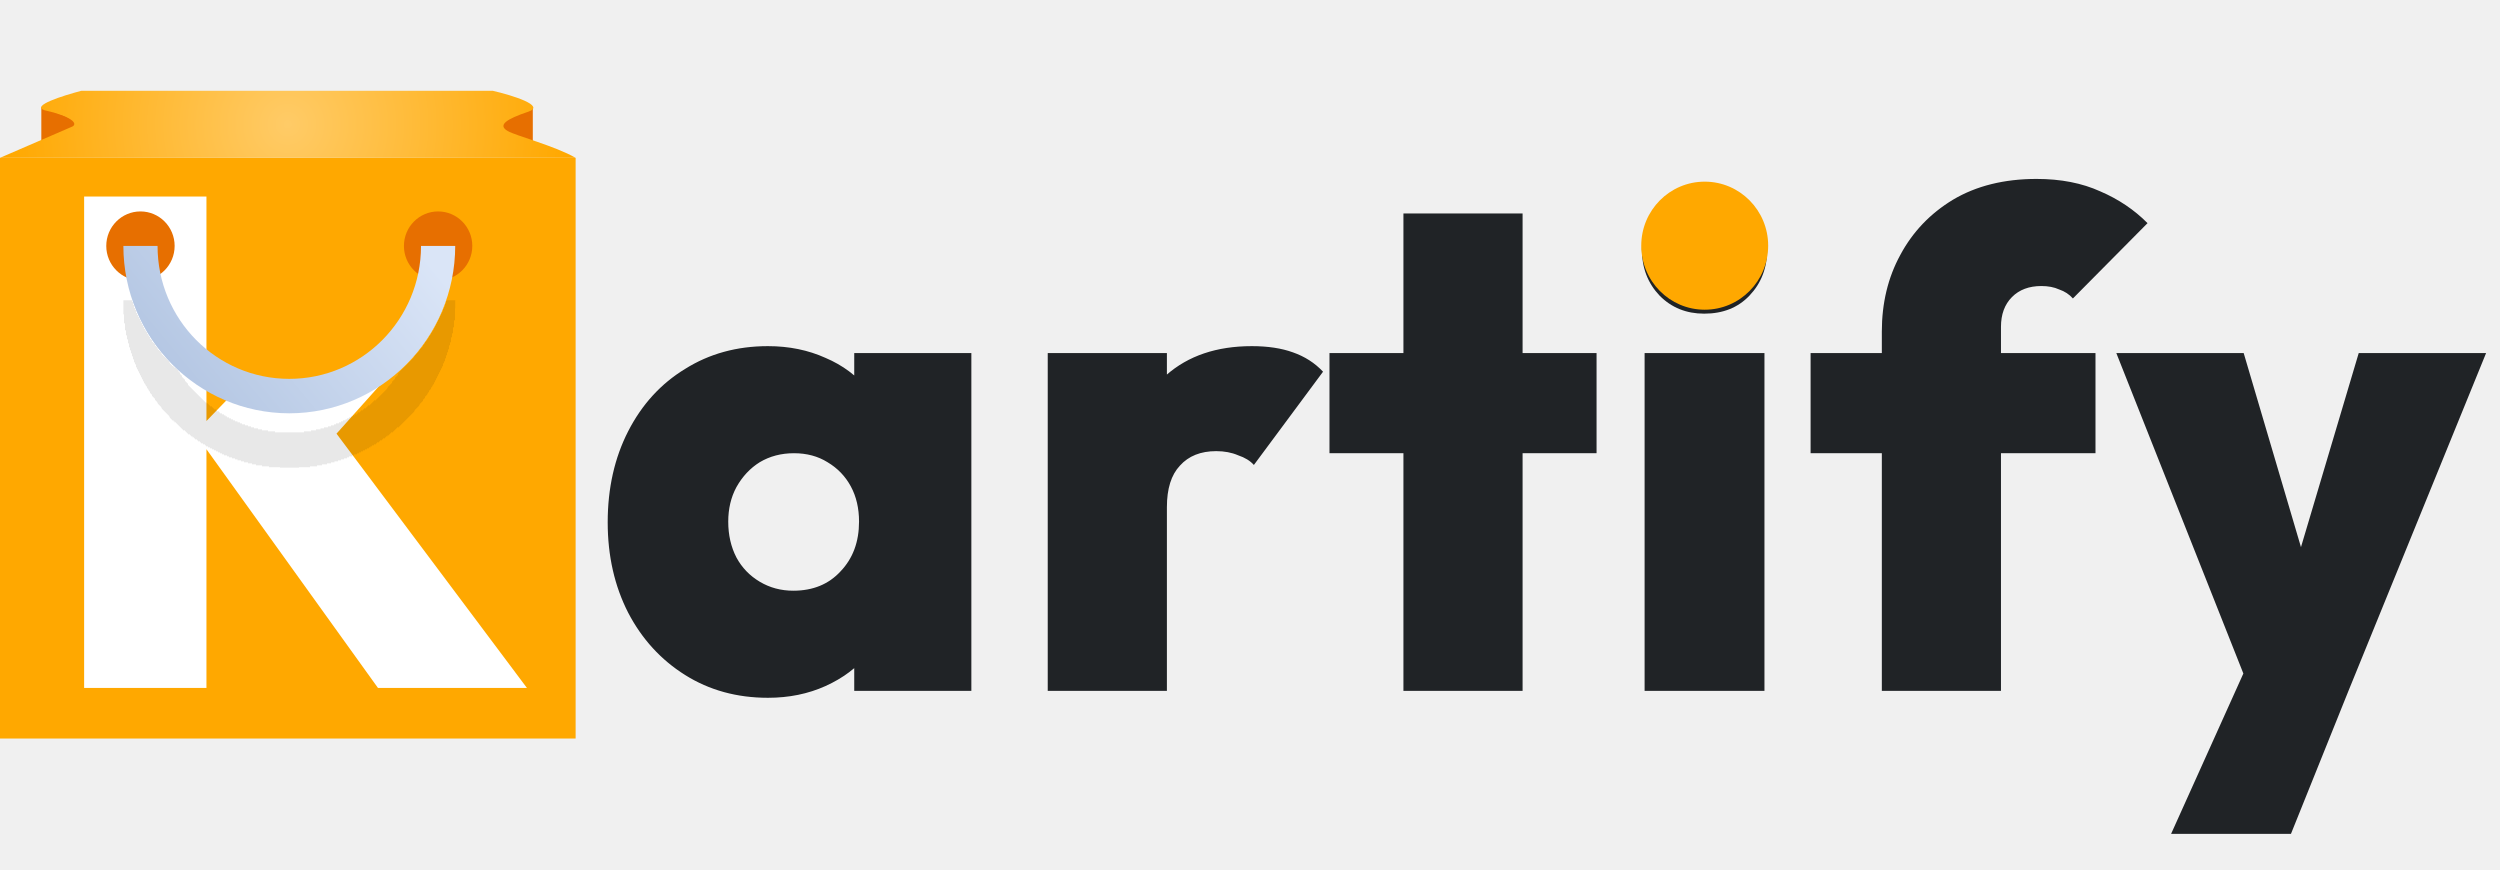
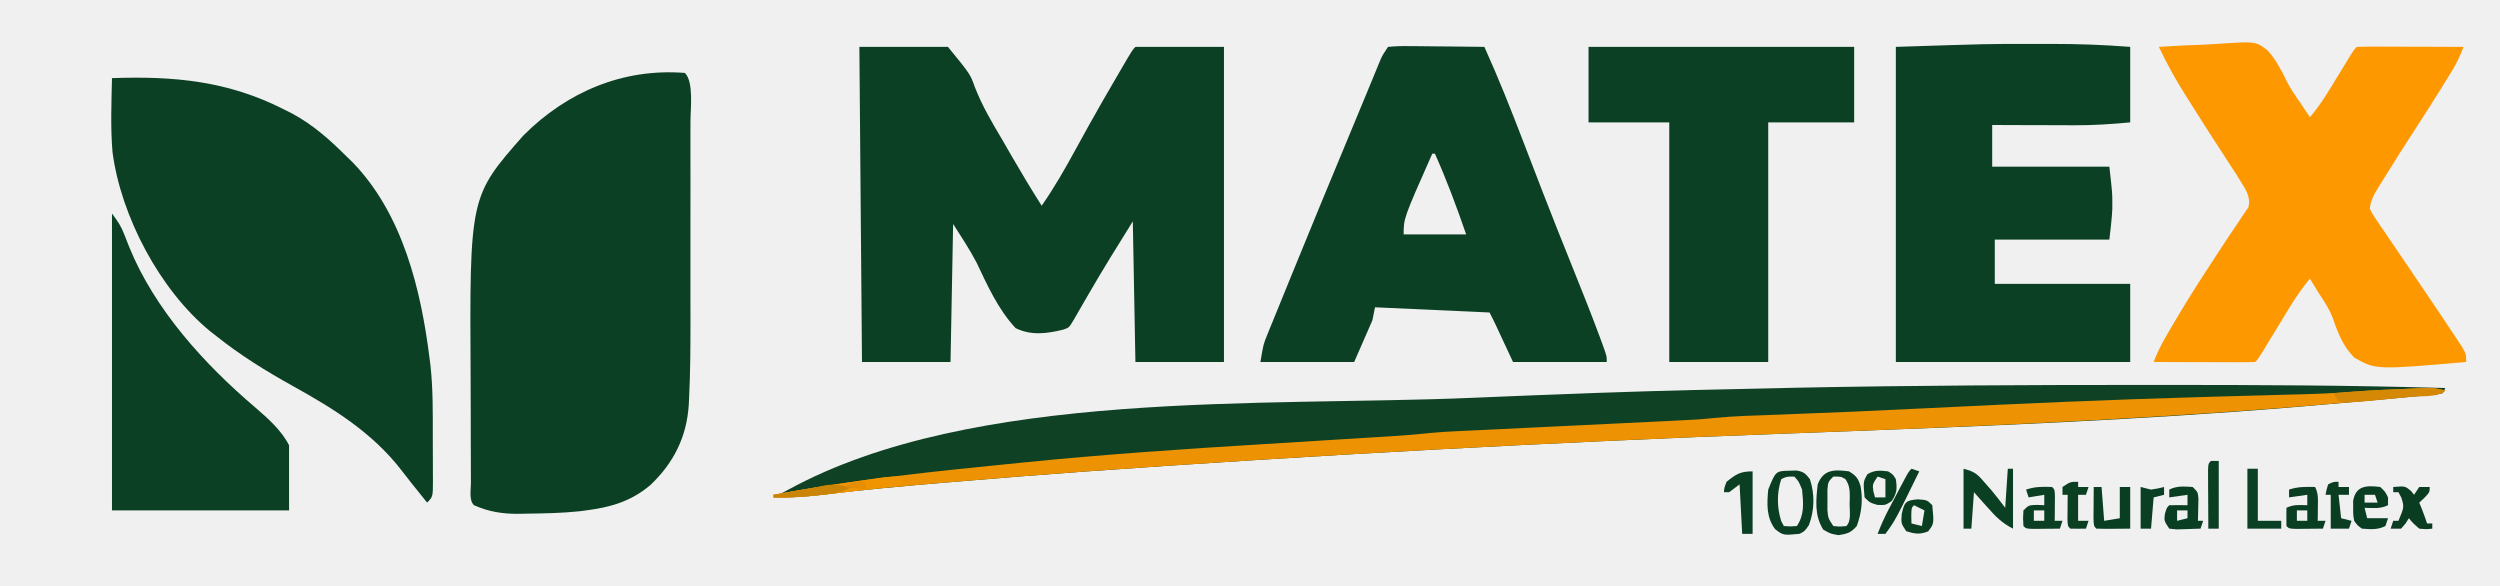
- <svg xmlns="http://www.w3.org/2000/svg" width="138" height="48" viewBox="0 0 138 48" fill="none">
-   <g clip-path="url(#clip0_858_15107)">
-     <path d="M29.411 7.726V5.918C29.058 6.027 28.336 6.263 28.271 6.329C28.206 6.394 27.755 6.575 27.538 6.657L27.456 7.315L29.411 7.973V7.726Z" fill="#E76F00" />
-     <path d="M2.281 7.726V5.918C2.634 6.027 3.334 6.299 3.422 6.329C3.666 6.411 3.938 6.575 4.155 6.657L4.237 7.315L2.281 7.973V7.726Z" fill="#E76F00" />
-     <path d="M31.774 8.712H0V40.767H31.774V8.712Z" fill="#FFA800" />
-     <path d="M42.391 38.518C40.678 38.518 39.153 38.099 37.817 37.26C36.481 36.421 35.436 35.277 34.679 33.828C33.923 32.353 33.545 30.688 33.545 28.831C33.545 26.95 33.923 25.272 34.679 23.797C35.436 22.323 36.481 21.179 37.817 20.365C39.153 19.526 40.678 19.107 42.391 19.107C43.551 19.107 44.609 19.323 45.567 19.755C46.524 20.162 47.306 20.747 47.91 21.509C48.541 22.272 48.919 23.137 49.045 24.102V33.484C48.919 34.476 48.541 35.353 47.91 36.116C47.306 36.853 46.524 37.438 45.567 37.87C44.609 38.302 43.551 38.518 42.391 38.518ZM43.79 32.607C44.874 32.607 45.743 32.251 46.398 31.539C47.079 30.827 47.419 29.912 47.419 28.793C47.419 28.056 47.268 27.408 46.965 26.848C46.663 26.289 46.235 25.844 45.68 25.514C45.151 25.183 44.533 25.018 43.828 25.018C43.122 25.018 42.492 25.183 41.938 25.514C41.408 25.844 40.98 26.302 40.652 26.887C40.35 27.446 40.199 28.081 40.199 28.793C40.199 29.531 40.35 30.192 40.652 30.776C40.955 31.336 41.383 31.781 41.938 32.111C42.492 32.442 43.11 32.607 43.79 32.607ZM47.154 38.137V33.141L48.1 28.565L47.154 24.064V19.488H53.619V38.137H47.154ZM57.835 38.137V19.488H64.413V38.137H57.835ZM64.413 27.992L61.464 25.476C62.195 23.365 63.166 21.776 64.375 20.708C65.585 19.64 67.16 19.107 69.101 19.107C69.983 19.107 70.739 19.221 71.369 19.45C72.024 19.679 72.579 20.035 73.032 20.518L69.214 25.666C69.012 25.437 68.723 25.259 68.344 25.132C67.992 24.98 67.588 24.903 67.135 24.903C66.278 24.903 65.61 25.17 65.131 25.704C64.652 26.213 64.413 26.976 64.413 27.992ZM77.469 38.137V11.784H84.047V38.137H77.469ZM73.387 25.018V19.488H88.13V25.018H73.387ZM90.782 38.137V19.488H97.398V38.137H90.782ZM94.071 17.314C93.088 17.314 92.269 16.984 91.614 16.323C90.959 15.636 90.631 14.784 90.631 13.767C90.631 12.776 90.959 11.937 91.614 11.25C92.269 10.564 93.088 10.221 94.071 10.221C95.104 10.221 95.936 10.564 96.566 11.25C97.221 11.937 97.549 12.776 97.549 13.767C97.549 14.784 97.221 15.636 96.566 16.323C95.936 16.984 95.104 17.314 94.071 17.314ZM103.877 38.137V18.306C103.877 16.729 104.217 15.318 104.897 14.072C105.578 12.801 106.548 11.784 107.808 11.022C109.094 10.259 110.631 9.877 112.42 9.877C113.756 9.877 114.928 10.106 115.936 10.564C116.944 10.996 117.813 11.581 118.544 12.318L114.424 16.475C114.222 16.246 113.97 16.081 113.668 15.979C113.39 15.852 113.063 15.789 112.685 15.789C112.004 15.789 111.462 15.992 111.059 16.399C110.656 16.806 110.454 17.352 110.454 18.039V38.137H103.877ZM99.945 25.018V19.488H115.671V25.018H99.945ZM124.229 38.175L116.82 19.488H123.851L128.388 34.857H125.628L130.202 19.488H137.233L129.635 38.137L124.229 38.175ZM119.844 46.031L125.326 33.866L129.635 38.137L126.46 46.031H119.844Z" fill="#202326" />
-     <path d="M20.863 37.973L10.754 23.904L13.361 21.206H21.02L17.619 25.007L17.581 22.611L29.086 37.973H20.863ZM4.644 37.973V10.849H11.396V37.973H4.644Z" fill="white" />
-     <path d="M94.1 17.096C96.035 17.096 97.603 15.514 97.603 13.562C97.603 11.61 96.035 10.027 94.1 10.027C92.165 10.027 90.597 11.61 90.597 13.562C90.597 15.514 92.165 17.096 94.1 17.096Z" fill="#FFA800" />
-     <path d="M7.753 15.479C8.796 15.479 9.64 14.626 9.64 13.575C9.64 12.524 8.796 11.671 7.753 11.671C6.711 11.671 5.866 12.524 5.866 13.575C5.866 14.626 6.711 15.479 7.753 15.479Z" fill="#E76F00" />
-     <path d="M24.184 15.479C25.226 15.479 26.071 14.626 26.071 13.575C26.071 12.524 25.226 11.671 24.184 11.671C23.142 11.671 22.297 12.524 22.297 13.575C22.297 14.626 23.142 15.479 24.184 15.479Z" fill="#E76F00" />
-     <g filter="url(#filter0_d_858_15107)">
-       <path d="M15.969 22.815C10.913 22.808 6.816 18.675 6.81 13.575H8.697C8.695 17.627 11.95 20.912 15.966 20.913C19.982 20.915 23.239 17.631 23.24 13.58C23.24 13.578 23.24 13.577 23.24 13.575H25.128C25.12 18.675 21.024 22.808 15.969 22.815Z" fill="url(#paint0_linear_858_15107)" />
-     </g>
-     <path d="M3.992 6.986L0 8.712H31.774C30.634 8.055 28.483 7.496 28.026 7.233C27.456 6.904 27.945 6.575 29.167 6.164C30.145 5.836 28.271 5.26 27.212 5.014H4.481C3.449 5.288 1.711 5.836 2.444 6.082C3.943 6.411 4.318 6.822 3.992 6.986Z" fill="url(#paint1_radial_858_15107)" />
-     <mask id="mask0_858_15107" style="mask-type:alpha" maskUnits="userSpaceOnUse" x="0" y="5" width="32" height="4">
-       <path d="M3.992 6.986L0 8.712H31.774C30.634 8.055 28.483 7.496 28.026 7.233C27.456 6.904 27.945 6.575 29.167 6.164C30.145 5.836 28.271 5.26 27.212 5.014H4.481C3.449 5.288 1.711 5.836 2.444 6.082C3.943 6.411 4.318 6.822 3.992 6.986Z" fill="url(#paint2_radial_858_15107)" />
-     </mask>
-     <g mask="url(#mask0_858_15107)">
-       <g filter="url(#filter1_f_858_15107)">
- </g>
-     </g>
-   </g>
-   <defs>
-     <filter id="filter0_d_858_15107" x="6.81" y="13.575" width="18.318" height="12.24" filterUnits="userSpaceOnUse" color-interpolation-filters="sRGB">
-       <feFlood flood-opacity="0" result="BackgroundImageFix" />
-       <feColorMatrix in="SourceAlpha" type="matrix" values="0 0 0 0 0 0 0 0 0 0 0 0 0 0 0 0 0 0 127 0" result="hardAlpha" />
-       <feOffset dy="3" />
-       <feComposite in2="hardAlpha" operator="out" />
-       <feColorMatrix type="matrix" values="0 0 0 0 0 0 0 0 0 0 0 0 0 0 0 0 0 0 0.09 0" />
-       <feBlend mode="normal" in2="BackgroundImageFix" result="effect1_dropShadow_858_15107" />
-       <feBlend mode="normal" in="SourceGraphic" in2="effect1_dropShadow_858_15107" result="shape" />
-     </filter>
-     <filter id="filter1_f_858_15107" x="-19.246" y="-21.288" width="70.428" height="62.63" filterUnits="userSpaceOnUse" color-interpolation-filters="sRGB">
-       <feFlood flood-opacity="0" result="BackgroundImageFix" />
-       <feBlend mode="normal" in="SourceGraphic" in2="BackgroundImageFix" result="shape" />
-       <feGaussianBlur stdDeviation="15" result="effect1_foregroundBlur_858_15107" />
-     </filter>
-     <linearGradient id="paint0_linear_858_15107" x1="24.468" y1="15.343" x2="8.501" y2="28.586" gradientUnits="userSpaceOnUse">
-       <stop stop-color="#DAE5F7" />
-       <stop offset="0.968" stop-color="#A7BCDC" />
-     </linearGradient>
-     <radialGradient id="paint1_radial_858_15107" cx="0" cy="0" r="1" gradientUnits="userSpaceOnUse" gradientTransform="translate(15.887 6.86299) rotate(90) scale(15.637 15.5001)">
-       <stop stop-color="#FFCB67" />
-       <stop offset="1" stop-color="#FFA800" />
-     </radialGradient>
-     <radialGradient id="paint2_radial_858_15107" cx="0" cy="0" r="1" gradientUnits="userSpaceOnUse" gradientTransform="translate(15.887 6.86299) rotate(90) scale(8.34247 8.2694)">
-       <stop stop-color="#FFA800" />
-       <stop offset="1" stop-color="#FFA800" />
-     </radialGradient>
-     <clipPath id="clip0_858_15107">
-       <rect width="137.362" height="48" fill="white" />
-     </clipPath>
-   </defs>
+ <svg xmlns="http://www.w3.org/2000/svg" version="1.1" width="960" height="225">
+   <path d="M330,18c11.33,0,22.67,0,34,0c8.57,10.46,8.57,10.46,10.34,15.43c2.78,7.16,6.54,13.54,10.47,20.13c1.26,2.19,2.52,4.37,3.78,6.56C392.27,66.49,396.06,72.78,400,79c4.84-6.93,8.95-14.15,13-21.56c1.31-2.39,2.63-4.77,3.95-7.15c.33-.61,.66-1.21,1-1.83c3.56-6.41,7.23-12.75,10.93-19.08c.6-1.04,1.2-2.07,1.82-3.13c4.17-7.12,4.17-7.12,5.3-8.25c11.33,0,22.67,0,34,0c0,40.33,0,80.67,0,121c-11.33,0-22.67,0-34,0c-.33-18-.67-36-1-54c-5.99,9.58-11.93,19.15-17.56,28.94c-1.21,2.09-2.42,4.18-3.63,6.27c-.52,.9-1.04,1.8-1.57,2.73c-1.74,2.89-1.74,2.89-3.92,3.63c-6.27,1.56-12.37,2.36-18.32-.57c-6.66-7.12-10.82-16.35-14.96-25.09c-2.7-5.18-5.91-9.99-9.04-14.91c-.33,17.67-.67,35.33-1,53c-11.33,0-22.67,0-34,0c-.33-40.33-.67-80.67-1-121Z" fill="#0B4024" />
+   <path d="M263,28c3.48,3.48,2.12,13.92,2.14,18.64c-.01,.46-.01,.46-.01,2.76c0,.49,0,.49,0,2.99c.01,3.23,.01,6.47,0,9.7c0,2.28,0,4.55,.01,6.83c0,4.76,0,9.52-.01,14.28c-.01,6.05,0,12.11,0,18.16c.01,4.7,.01,9.4,0,14.09c0,2.23,0,4.46,.01,6.69c0,10.33-.02,20.64-.54,30.96c-.04,.71-.07,1.42-.1,2.15c-.73,12.45-5.83,22.57-14.81,31.06c-7.46,6.27-15.15,8.45-24.69,9.69c-.86,.11-1.71,.22-2.59,.34c-6.85,.72-13.72,.82-20.6,.91c-.92,.02-1.85,.04-2.81,.06c-6.14,.03-11.35-.81-17-3.31c-1.98-1.98-1.16-5.91-1.16-8.63c-.01-.8-.01-1.6-.02-2.42c-.01-2.67-.02-5.35-.02-8.02c-.01-1.87-.01-3.73-.02-5.6c-.01-3.95-.02-7.89-.02-11.83c0-4-.02-8-.04-12c-.4-70.02-.4-70.02,20.28-93.5c16.81-16.81,38.29-25.86,62-24Z" fill="#0B4024" />
+   <path d="M43,30c23.81-.85,44.61,1.09,66,12c1.06,.53,2.13,1.07,3.23,1.62c8.01,4.33,14.37,10,20.77,16.38c.8,.78,1.61,1.56,2.44,2.37C154.66,82.19,161.73,111.41,165,138c.1,.74,.19,1.48,.29,2.25c1.01,9.1,.9,18.27,.9,27.41c0,2.93,.02,5.85,.03,8.77c.01,1.86,.01,3.72,.01,5.57c.01,.88,.01,1.75,.02,2.65c-.02,6.12-.02,6.12-2.25,8.35c-.47-.59-.95-1.19-1.43-1.8c-1.41-1.76-2.82-3.52-4.24-5.28c-1.5-1.88-2.98-3.77-4.44-5.68c-11.1-14.22-25.77-23.31-41.32-31.94C102.13,142.5,92.34,136.45,83,129c-.78-.61-1.56-1.22-2.37-1.85C61.3,111.25,46.47,83.03,43.21,58.48C42.4,49.04,42.79,39.46,43,30Z" fill="#0B4024" />
+   <path d="M822.48,147.81c2.38,0,4.76,0,7.14,0c36.47-.01,72.92,.12,109.38,1.19c-.33,.66-.66,1.32-1,2c-1.75,.4-1.75,.4-4.07,.62c-.88,.09-1.76,.18-2.67,.27c-.97,.08-1.95,.17-2.95,.26c-1.01,.1-2.03,.19-3.08,.29c-3.41,.32-6.82,.63-10.23,.94c-1.19,.1-2.39,.21-3.62,.32c-8.79,.8-17.58,1.56-26.38,2.3c-.54,.05-.54,.05-3.3,.28c-60.36,5.04-121.01,7.42-181.53,9.68c-.5,.02-.5,.02-3.06,.12c-4.1,.15-8.19,.3-12.29,.45c-89.44,3.31-178.89,8.16-269.44,14.63c-17.81,1.3-34.35,2.63-50.88,4.03c-.72,.06-1.45,.12-2.2,.18c-15.86,1.34-31.71,2.79-47.51,4.71c-5.98,.7-11.77,1.05-17.79,.92c.62-.31,1.24-.62,1.89-.93c1.33-.68,2.65-1.38,3.95-2.11c70.88-38.68,182.76-31.77,262.48-35.2c15.7-.66,30.19-1.24,44.68-1.76c1.23-.04,2.47-.09,3.74-.14c24.52-.87,49.04-1.43,73.57-1.92c1.11-.02,2.22-.05,3.36-.07c43.94-.87,87.87-1.06,131.81-1.06Z" fill="#0F4124" />
+   <path d="M779.31,16.87c2.75,.01,5.5,0,8.24-.01c10.21,0,20.28,.33,30.45,1.14c0,9.67,0,19.33,0,29c-7.12,.65-14.12,1.14-21.26,1.1c-.92,0-1.84-.01-2.78-.01c-2.88,0-5.76-.01-8.65-.03c-1.97,0-3.94-.01-5.92-.01c-4.79-.01-9.59-.03-14.39-.05c0,5.33,0,10.67,0,16c15,0,30,0,45,0c1.14,10.24,1.14,10.24,1.13,14c0,.37,0,.37,0,2.25c-.19,3.93-.7,7.84-1.13,11.75c-14.67,0-29.33,0-44,0c0,5.67,0,11.33,0,17c17.33,0,34.67,0,52,0c0,10,0,20,0,30c-30,0-60,0-90,0c0-40.33,0-80.67,0-121c36.15-1.17,36.15-1.17,51.31-1.13Z" fill="#0B4024" />
+   <path d="M533,18c2.84-.27,5.45-.35,8.29-.29c.82,0,1.64,.01,2.48,.01c2.62,.02,5.24,.05,7.86,.09c1.77,.02,3.54,.03,5.32,.04c4.35,.04,8.7,.09,13.05,.15c5.38,11.89,10.18,23.97,14.85,36.15c2.08,5.42,4.17,10.84,6.26,16.25c.42,1.08,.84,2.16,1.26,3.27c3.72,9.6,7.53,19.16,11.38,28.71c3.63,9.02,7.25,18.05,10.63,27.18c.14,.38,.14,.38,.85,2.29C617,136.74,617,136.74,617,139c-12,0-24,0-36,0c-2.33-5-4.67-10-7-15c-.66-1.32-1.32-2.64-2-4c-7.33-.33-7.33-.33-44-2c-.33,1.65-.66,3.3-1,5c-2.33,5.33-4.67,10.67-7,16c-12,0-24,0-36,0c1.13-6.75,1.13-6.75,2.59-10.34c.32-.81,.65-1.62,.99-2.46c.35-.87,.71-1.73,1.08-2.63c.37-.92,.74-1.84,1.13-2.79c1.23-3.04,2.47-6.06,3.71-9.09c.86-2.12,1.72-4.23,2.58-6.34c7.3-17.92,14.69-35.8,22.13-53.66c2.01-4.82,4.01-9.64,6-14.47c.47-1.13,.94-2.27,1.42-3.44c.84-2.02,1.67-4.05,2.51-6.07c.35-.86,.71-1.72,1.07-2.61c.15-.36,.15-.36,.91-2.21C531,21,531,21,533,18Zm17,41c-11,24.82-11,24.82-11,31c8,0,16,0,24,0c-3.63-10.54-7.45-20.82-12-31c-.33,0-.66,0-1,0Z" fill="#0B4024" />
+   <path d="M829,18c5.51-.37,11.02-.64,16.54-.82c1.87-.08,3.75-.18,5.62-.31c15.09-1.03,15.09-1.03,19.64,2.54c3.11,3.5,5.23,7.42,7.22,11.64c1.59,3.16,3.59,5.98,5.61,8.89c.56,.84,.56,.84,3.37,5.06c4.19-4.84,7.36-10.3,10.69-15.75c1.17-1.91,2.34-3.82,3.51-5.73c.26-.43,.26-.43,1.56-2.56C904,19,904,19,905,18c3.03-.09,6.04-.12,9.07-.1c.91,0,1.81,.01,2.75,.01c2.91,0,5.83,.01,8.74,.03c1.97,0,3.94,.01,5.91,.01c4.85,.01,9.69,.03,14.53,.05c-1.19,3.12-2.47,5.98-4.21,8.83c-.44,.71-.87,1.41-1.32,2.14c-.46,.76-.93,1.51-1.41,2.28c-.48,.79-.97,1.58-1.47,2.4c-3.3,5.33-6.67,10.6-10.09,15.85c-3.95,6.06-7.83,12.16-11.62,18.31c-.48,.76-.95,1.52-1.44,2.3c-.44,.71-.87,1.43-1.32,2.16c-.2,.31-.2,.31-1.17,1.89c-1.05,2.03-1.64,3.57-1.95,5.84c.88,1.98,.88,1.98,2.31,4.09c.54,.79,1.07,1.59,1.61,2.41c.3,.42,.3,.42,1.79,2.59c.3,.44,.3,.44,1.82,2.7c1.94,2.87,3.89,5.73,5.85,8.59c1.27,1.88,2.55,3.77,3.83,5.66c1.86,2.76,3.73,5.52,5.6,8.28c3.56,5.26,7.12,10.53,10.6,15.84c.71,1.07,1.41,2.14,2.14,3.24C947,136,947,136,947,139c-34.66,3-34.66,3-42.94-1.66c-4.2-4.22-6.26-9.29-8.15-14.86c-1.37-3.73-3.47-6.87-5.66-10.17c-1.08-1.77-2.17-3.54-3.25-5.31c-2.95,3.55-5.46,7.2-7.86,11.14c-.34,.57-.69,1.14-1.05,1.72c-1.09,1.8-2.19,3.59-3.28,5.39c-1.1,1.81-2.2,3.62-3.31,5.43c-1,1.63-1.99,3.27-2.98,4.9C867,138,867,138,866,139c-2.88,.09-5.74,.12-8.63,.1c-.43,0-.43,0-2.62-.01c-2.77,0-5.54-.01-8.31-.03c-1.88,0-3.75-.01-5.63-.01c-4.6-.01-9.21-.03-13.81-.05c2.02-5.31,4.79-10,7.69-14.87c.57-.97,1.13-1.93,1.72-2.91c4.32-7.23,8.84-14.31,13.47-21.34c.63-.97,1.26-1.94,1.91-2.94c2.58-3.95,5.17-7.89,7.85-11.77c.68-1.03,1.35-2.05,2.05-3.11c.56-.81,1.12-1.62,1.7-2.46c1-4.24-1.2-7.03-3.39-10.6c-.37-.61-.74-1.22-1.13-1.85c-1.2-1.9-2.44-3.78-3.68-5.65c-4.76-7.27-9.44-14.58-14.06-21.94c-.64-.99-1.27-1.99-1.91-3.01C835.44,30.53,832.04,24.43,829,18Z" fill="#FD9800" />
+   <path d="M610,18c34,0,68,0,102,0c0,9.67,0,19.33,0,29c-11,0-22,0-33,0c0,30.67,0,61.33,0,92c-12.67,0-25.33,0-38,0c0-30.67,0-61.33,0-92c-10.33,0-20.67,0-31,0c0-9.67,0-19.33,0-29Z" fill="#0B4024" />
+   <path d="M43,82c2.27,3.02,3.45,4.73,4.73,8.05c.3,.78,.61,1.55,.92,2.35c.32,.81,.64,1.63,.98,2.48c9.82,24.07,28.82,44.95,48.5,61.68c4.72,4.05,10.06,8.82,12.87,14.44c0,8.33,0,16.67,0,25c-22.67,0-45.33,0-68,0c0-38,0-76,0-114Z" fill="#0B4024" />
+   <path d="M939,150c-1.51,1.51-2.96,1.3-5.07,1.51c-.88,.09-1.76,.17-2.67,.26c-.97,.1-1.95,.19-2.95,.28c-1.01,.1-2.03,.2-3.08,.3c-3.41,.33-6.82,.65-10.23,.96c-1.19,.11-2.39,.22-3.62,.34c-70.23,6.49-140.74,9.68-211.21,12.31c-.5,.02-.5,.02-3.06,.12c-4.1,.15-8.19,.3-12.29,.45c-89.44,3.31-178.89,8.16-269.44,14.63c-17.81,1.3-34.35,2.63-50.88,4.03c-.72,.06-1.45,.12-2.2,.18c-15.86,1.34-31.71,2.79-47.51,4.71c-5.98,.7-11.77,1.05-17.79,.92c0-.33,0-.66,0-1c22.39-4.22,44.92-7.09,67.56-9.5c.89-.1,1.79-.19,2.71-.29c5.97-.64,11.94-1.24,17.91-1.83c2.73-.27,5.45-.54,8.18-.82c30.62-3.09,61.28-5.15,92-7.02c9.88-.6,19.75-1.22,29.63-1.84c3.4-.21,6.8-.41,10.21-.62c2.08-.13,4.17-.26,6.25-.39c.92-.05,1.85-.11,2.8-.17c5.19-.32,10.35-.76,15.52-1.3c2.77-.27,5.54-.44,8.33-.58c1.09-.05,2.19-.1,3.31-.16c1.16-.05,2.31-.11,3.5-.16c1.24-.06,2.47-.12,3.74-.18c2.63-.13,5.26-.26,7.89-.38c4.12-.2,8.23-.4,12.34-.6c5.48-.26,10.97-.53,16.45-.79c9.43-.45,18.86-.91,28.3-1.37c2.42-.12,4.85-.24,7.27-.35c11.63-.57,11.63-.57,17.29-1.15c8.13-.79,16.3-.96,24.46-1.26c19.45-.71,38.9-1.58,58.34-2.54c34.68-1.72,69.36-3.24,104.06-4.23c.78-.02,1.56-.05,2.36-.07c7.76-.22,15.53-.44,23.29-.64c2.89-.08,5.78-.16,8.68-.24c1.97-.05,3.95-.1,5.93-.15c6.98-.2,13.92-.57,20.88-1.14c5.45-.44,10.91-.64,16.37-.85c1.15-.06,2.3-.11,3.48-.16c1.1-.05,2.2-.09,3.34-.13c.98-.04,1.97-.09,2.99-.13c2.41,.04,4.34,.34,6.63,1.04Z" fill="#ED9202" />
+   <path d="M687.38,180.75c.79-.03,1.58-.05,2.39-.08c2.76,.41,3.56,1.14,5.23,3.33c1.93,5.78,1.78,11.95-.37,17.63C693,204,693,204,691,205c-6.24,.58-6.24,.58-9.37-1.81c-3.41-4.58-3.13-9.71-2.63-15.19c2.88-7.14,2.88-7.14,8.38-7.25ZM684,184c-1.74,5.23-1.68,10.88,0,16.13c.33,.61,.66,1.23,1,1.87c2.38,.19,2.38,.19,5,0c2.97-4.46,2.5-8.77,2-14c-1.31-3.19-1.31-3.19-3-5c-3,0-3,0-5,1Z" fill="#0A3E22" />
+   <path d="M754,180c4.61,1.15,5.53,2.3,8.56,5.81c.77,.88,1.53,1.75,2.32,2.65c1.77,2.12,3.46,4.32,5.12,6.54c.33-5,.67-10,1-15c.66,0,1.32,0,2,0c0,7.67,0,15.33,0,23c-4.23-2.12-6.69-4.66-9.75-8.12c-.51-.57-1.01-1.13-1.54-1.71c-1.24-1.39-2.48-2.78-3.71-4.17c-.33,4.67-.67,9.33-1,14c-.99,0-1.98,0-3,0c0-7.67,0-15.33,0-23Z" fill="#0A3F23" />
+   <path d="M710,181c2.77,1.63,3.7,2.88,4.53,5.99c.83,5.45,.34,9.84-1.53,15.01c-2.26,2.58-3.56,2.93-6.94,3.5c-3.06-.5-3.06-.5-5.93-2.12C696.74,198,697.3,192.19,698,186c2.19-5.74,6.3-5.77,12-5Zm-6,2c-2,2-2,2-2.27,5.15c.01,1.25,.01,2.5,.02,3.79c-.01,1.24-.01,2.49-.02,3.77C702,199,702,199,704,202c2.56,.25,2.56,.25,5,0c1.98-1.98,1.23-5.68,1.25-8.37c.02-.69,.04-1.38,.06-2.08c.03-2.96,.04-5.03-1.64-7.53C707,183,707,183,704,183Z" fill="#0A3E22" />
+   <path d="M889,187c1.32,2.64,1.1,4.68,1.06,7.63c-.01,1-.02,2-.02,3.03c-.02,.77-.03,1.55-.04,2.34c.99,0,1.98,0,3,0c-.33,.99-.66,1.98-1,3c-2.15,.03-4.29,.05-6.44,.06c-1.19,.01-2.39,.03-3.62,.04C879,203,879,203,878,202c-.04-2.33-.04-4.67,0-7c2.71-1.35,5.01-1.07,8-1c0-1.32,0-2.64,0-4c-2.31,.33-4.62,.66-7,1c0-.99,0-1.98,0-3c3.47-1.16,6.36-1.07,10-1Zm-7,9c0,1.32,0,2.64,0,4c1.32,0,2.64,0,4,0c0-1.32,0-2.64,0-4c-1.32,0-2.64,0-4,0Z" fill="#0A3E23" />
+   <path d="M842,187c2,2,2,2,2.2,4.6c-.03,1-.05,2-.07,3.03c-.02,1-.04,2-.06,3.03c-.01,.39-.01,.39-.07,2.34c.66,0,1.32,0,2,0c-.33,.99-.66,1.98-1,3c-1.96,.08-3.92,.14-5.87,.19c-.55,.01-.55,.01-3.31,.1c-.93-.09-1.86-.19-2.82-.29c-2-3-2-3-1.69-5.62C832,195,832,195,833,194c2.33-.04,4.67-.04,7,0c0-1.32,0-2.64,0-4c-2.31,.33-4.62,.66-7,1c0-.99,0-1.98,0-3c3.01-1.51,5.68-1.18,9-1Zm-6,9c0,1.32,0,2.64,0,4c1.32-.33,2.64-.66,4-1c0-.99,0-1.98,0-3c-1.32,0-2.64,0-4,0Z" fill="#0A3E22" />
+   <path d="M788,187c1,1,1,1,1.1,3.72c-.01,1.1-.03,2.21-.04,3.34c-.01,1.11-.02,2.21-.02,3.35c-.02,.85-.03,1.71-.04,2.59c.99,0,1.98,0,3,0c-.33,.99-.66,1.98-1,3c-2.15,.03-4.29,.05-6.44,.06c-1.19,.01-2.39,.03-3.62,.04C778,203,778,203,777,202c-.19-2.94-.19-2.94,0-6c2-2,2-2,5.13-2.12c.94,.04,1.89,.08,2.87,.12c0-1.32,0-2.64,0-4c-1.98,.33-3.96,.66-6,1c-.33-.99-.66-1.98-1-3c3.49-1.16,6.34-1.14,10-1Zm-7,9c0,1.32,0,2.64,0,4c1.32,0,2.64,0,4,0c0-1.32,0-2.64,0-4c-1.32,0-2.64,0-4,0Z" fill="#0B3F23" />
+   <path d="M804,187c.99,0,1.98,0,3,0c.33,4.33,.67,8.67,1,13c1.98-.33,3.96-.66,6-1c0-4,0-8,0-12c1.32,0,2.64,0,4,0c0,5.33,0,10.67,0,16c-10.06,.1-10.06,.1-13,0c-1-1-1-1-1.1-4.38c.01-1.39,.02-2.79,.04-4.18c0-.71,.01-1.42,.01-2.16c.01-1.76,.03-3.52,.05-5.28Z" fill="#0A3E22" />
+   <path d="M914,187c1.94,1.81,1.94,1.81,3,4c0,.99,0,1.98,0,3c-2.96,1.48-5.74,1.06-9,1c.33,1.32,.66,2.64,1,4c2.64,0,5.28,0,8,0c-.33,.99-.66,1.98-1,3c-3.05,1.52-5.64,1.24-9,1c-1.7-1.2-1.7-1.2-3-3c-.4-2.37-.4-2.37-.37-5c-.01-.87-.02-1.73-.03-2.62c.99-5.91,5.11-6.04,10.4-5.38Zm-6,3c0,.99,0,1.98,0,3c1.65,0,3.3,0,5,0c-.33-.99-.66-1.98-1-3c-1.32,0-2.64,0-4,0Z" fill="#0A3E23" />
+   <path d="M919,187c4.55-.37,4.55-.37,6.81,1.5c.39,.5,.79,.99,1.19,1.5c.66-.99,1.32-1.98,2-3c1.32,0,2.64,0,4,0c0,2,0,2-2,4.13c-.66,.61-1.32,1.23-2,1.87c.31,.76,.62,1.53,.94,2.31c.74,1.88,1.42,3.78,2.06,5.69c.66,0,1.32,0,2,0c0,.66,0,1.32,0,2c-2.25,.25-2.25,.25-5,0c-2.31-2-2.31-2-4-4c-.41,.66-.82,1.32-1.25,2c-.58,.66-1.15,1.32-1.75,2c-1.32,0-2.64,0-4,0c.33-.99,.66-1.98,1-3c.66,0,1.32,0,2,0c2.22-5.29,2.22-5.29,1.13-8.87c-.19-.36-.19-.36-1.13-2.13c-.66,0-1.32,0-2,0c0-.66,0-1.32,0-2Z" fill="#0A3C21" />
+   <path d="M673,181c0,8,0,16,0,24c-1.32,0-2.64,0-4,0c-.17-3.17-.17-3.17-1-19c-1.32,.99-2.64,1.98-4,3c-.66,0-1.32,0-2,0c.13-1.75,.13-1.75,1-4c3.67-2.93,5.23-4,10-4Z" fill="#0B3F23" />
+   <path d="M863,180c1.32,0,2.64,0,4,0c0,6.67,0,13.33,0,20c2.97,0,5.94,0,9,0c0,.99,0,1.98,0,3c-4.33,0-8.67,0-13,0c0-7.67,0-15.33,0-23Z" fill="#0A4023" />
+   <path d="M347,183c-.33,.99-.66,1.98-1,3c-8.9,1.43-17.79,2.63-26.75,3.63c-1.15,.13-2.31,.26-3.5,.4c-6.29,.7-12.41,1.12-18.75,.97c0-.33,0-.66,0-1c10.55-1.99,21.13-3.66,31.75-5.19c1.23-.18,2.45-.36,3.71-.54c1.17-.16,2.33-.33,3.52-.5c1.04-.15,2.08-.3,3.15-.45c2.66-.3,5.2-.38,7.87-.32Z" fill="#F19401" />
+   <path d="M849,177c.99,0,1.98,0,3,0c0,8.67,0,17.33,0,26c-1.32,0-2.64,0-4,0c-.03-4.15-.05-8.29-.06-12.44c-.01-1.18-.02-2.37-.03-3.59c0-1.12,0-2.24-.01-3.4c0-1.05-.01-2.09-.01-3.16C848,178,848,178,849,177Z" fill="#0B3F23" />
+   <path d="M798,185c0,.66,0,1.32,0,2c1.32,0,2.64,0,4,0c-.33,.99-.66,1.98-1,3c-.99,0-1.98,0-3,0c0,3.3,0,6.6,0,10c1.32,0,2.64,0,4,0c-.33,.99-.66,1.98-1,3c-2,.04-4,.04-6,0c-1-1-1-1-1.1-3.72c.01-1.1,.03-2.21,.04-3.34c.01-1.11,.02-2.21,.02-3.35c.02-.85,.03-1.71,.04-2.59c-.66,0-1.32,0-2,0c0-.99,0-1.98,0-3c3-2,3-2,6-2Z" fill="#0A3F22" />
+   <path d="M725,181c1.88,1.13,1.88,1.13,3,3c.54,3.65,.44,5.34-1.62,8.44C724,194,724,194,720.88,193.88C718,193,718,193,716,191c-.55-6.05-.55-6.05,1.13-8.94c2.76-1.56,4.75-1.45,7.87-1.06Zm-4,2c-2,3-2,3-1.62,5.69c.2,.76,.41,1.52,.62,2.31c1.32,0,2.64,0,4,0c0-2.31,0-4.62,0-7c-.99-.33-1.98-.66-3-1Z" fill="#0A3F21" />
+   <path d="M736.5,191.75C740,192,740,192,742,194c.68,7.14,.68,7.14-1.62,10.06c-3.21,1.27-5.11,.94-8.38-.06c-2-3-2-3-1.75-6.56c1.01-4.61,1.5-5.35,6.25-5.69ZM735,194c-1,1-1,1-1.06,4.06c.02,.97,.04,1.94,.06,2.94c1.32,.33,2.64,.66,4,1c.33-1.98,.66-3.96,1-6c-1.32-.66-2.64-1.32-4-2Z" fill="#0A3E21" />
+   <path d="M939,150c-2.71,2.71-9.65,2-13.34,2.36c-2.06,.2-4.11,.41-6.17,.62c-17.48,1.77-17.48,1.77-21.49,1.02c-.66-.99-1.32-1.98-2-3c8.84-.84,17.69-1.25,26.56-1.62c1.16-.06,2.31-.11,3.5-.16c1.1-.05,2.19-.09,3.32-.13c.49-.02,.49-.02,2.99-.13c2.41,.04,4.34,.34,6.63,1.04Z" fill="#D58805" />
+   <path d="M898,185c0,.66,0,1.32,0,2c1.32,0,2.64,0,4,0c0,.99,0,1.98,0,3c-1.32,0-2.64,0-4,0c.33,2.97,.66,5.94,1,9c1.32,.33,2.64,.66,4,1c-.33,.99-.66,1.98-1,3c-2.31,0-4.62,0-7,0c0-4.33,0-8.67,0-13c-.66,0-1.32,0-2,0c.38-1.94,.38-1.94,1-4c2-1,2-1,4-1Z" fill="#0A3D22" />
+   <path d="M734,180c.99,.33,1.98,.66,3,1c-9.17,18.74-9.17,18.74-13,24c-.99,0-1.98,0-3,0c1.28-3.31,2.69-6.47,4.35-9.61c.44-.84,.88-1.67,1.33-2.53c.46-.86,.91-1.72,1.38-2.61c.46-.88,.92-1.75,1.4-2.65c3.41-6.47,3.41-6.47,4.54-7.6Z" fill="#093C20" />
+   <path d="M822,187c1.32,.33,2.64,.66,4,1c2.75-.44,2.75-.44,5-1c0,.99,0,1.98,0,3c-1.32,.33-2.64,.66-4,1c-.33,4-.67,8-1,12c-1.32,0-2.64,0-4,0c0-5.33,0-10.67,0-16Z" fill="#0B3F24" />
+   <path d="M327,187c-3.79,2.37-7.84,2.66-12.19,3.13c-.38,.04-.38,.04-2.29,.25c-5.2,.56-10.29,.81-15.52,.62c0-.33,0-.66,0-1c1.17-.2,2.34-.41,3.54-.62c1.55-.27,3.1-.55,4.65-.82c.77-.13,1.54-.27,2.33-.41c.75-.13,1.5-.26,2.27-.4c.73-.12,1.47-.25,2.22-.38c1.6-.3,3.19-.64,4.77-.99c3.55-.6,6.68,.08,10.22,.62Z" fill="#CA8406" />
+   <path d="M332,185c.33,.99,.66,1.98,1,3c-2.97-.33-5.94-.66-9-1c3.23-2.15,4.28-2.2,8-2Z" fill="#E68E03" />
</svg>
